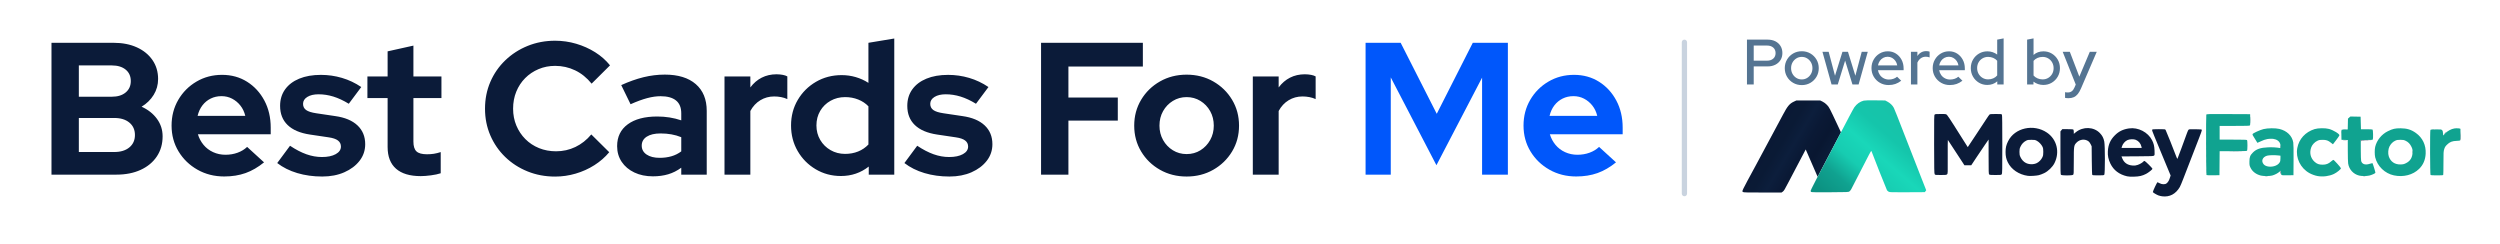
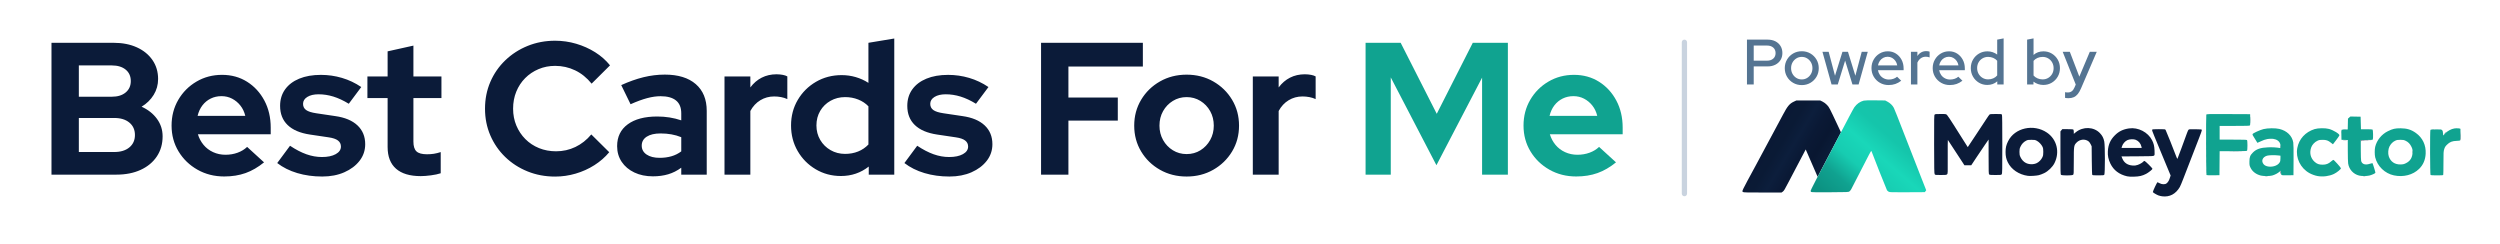
<svg xmlns="http://www.w3.org/2000/svg" viewBox="-30.0 -32.4 1896.2 184.4" width="3792" height="369" role="img" aria-label="Best Cards For Me, Powered by MoneyFactor">
  <defs>
    <linearGradient id="gnilight" gradientUnits="userSpaceOnUse" x1="181.7" y1="321.1" x2="319.5" y2="403.9">
      <stop offset="0.00" stop-color="#0A1935" />
      <stop offset="0.20" stop-color="#0A1A35" />
      <stop offset="0.40" stop-color="#0C1E3C" />
      <stop offset="0.60" stop-color="#0A1935" />
      <stop offset="0.80" stop-color="#091731" />
      <stop offset="1.00" stop-color="#0B1C38" />
    </linearGradient>
    <linearGradient id="gtilight" gradientUnits="userSpaceOnUse" x1="339.1" y1="501.7" x2="532.6" y2="279.6">
      <stop offset="0.00" stop-color="#0C9282" />
      <stop offset="0.20" stop-color="#10A290" />
      <stop offset="0.40" stop-color="#17CCB1" />
      <stop offset="0.60" stop-color="#19D7B9" />
      <stop offset="0.80" stop-color="#15C5AB" />
      <stop offset="1.00" stop-color="#17C3A9" />
    </linearGradient>
  </defs>
  <path fill="#0B1B39" d="M9.05 100.0V0.0H56.087Q66.211 0.0 73.796 3.451Q81.38 6.901 85.648 13.098Q89.916 19.294 89.916 27.459Q89.916 34.044 86.563 39.502Q83.209 44.96 77.401 48.473Q84.759 51.803 89.049 57.678Q93.34 63.553 93.34 70.934Q93.34 79.608 88.972 86.17Q84.604 92.732 76.704 96.366Q68.805 100.0 58.314 100.0ZM29.799 40.903H54.797Q61.433 40.903 65.32 37.666Q69.207 34.429 69.207 29.034Q69.207 23.537 65.32 20.351Q61.433 17.165 54.797 17.165H29.799ZM29.799 82.835H56.739Q63.901 82.835 68.124 79.334Q72.346 75.833 72.346 69.93Q72.346 64.026 68.124 60.525Q63.901 57.024 56.739 57.024H29.799ZM140.07 101.388Q128.861 101.388 119.786 96.255Q110.71 91.121 105.423 82.384Q100.135 73.648 100.135 62.809Q100.135 52.01 105.208 43.294Q110.282 34.577 119 29.444Q127.718 24.31 138.396 24.31Q149.097 24.31 157.406 29.546Q165.716 34.783 170.524 43.807Q175.332 52.831 175.332 64.348V69.378H120.107Q121.477 73.915 124.402 77.435Q127.326 80.954 131.644 82.937Q135.962 84.919 141.012 84.919Q145.968 84.919 150.227 83.359Q154.487 81.799 157.443 78.964L170.274 90.684Q163.453 96.241 156.234 98.815Q149.016 101.388 140.07 101.388ZM119.879 55.408H156.038Q154.976 50.93 152.337 47.603Q149.698 44.276 146.032 42.373Q142.366 40.471 138.008 40.471Q133.507 40.471 129.801 42.302Q126.095 44.133 123.538 47.46Q120.982 50.787 119.879 55.408ZM214.409 101.429Q204.217 101.429 195.457 98.808Q186.696 96.187 180.264 91.209L189.976 78.092Q196.515 82.459 202.413 84.548Q208.31 86.638 214.185 86.638Q220.704 86.638 224.645 84.452Q228.585 82.266 228.585 78.706Q228.585 75.839 226.346 74.12Q224.107 72.4 219.302 71.708L205.026 69.584Q193.901 67.909 188.174 62.385Q182.447 56.861 182.447 47.857Q182.447 40.626 186.234 35.347Q190.022 30.068 196.966 27.2Q203.909 24.332 213.409 24.332Q221.574 24.332 229.354 26.618Q237.135 28.903 244.014 33.555L234.543 46.239Q228.441 42.507 222.849 40.784Q217.258 39.06 211.606 39.06Q206.332 39.06 203.095 41.063Q199.857 43.066 199.857 46.3Q199.857 49.31 202.179 50.989Q204.501 52.668 209.962 53.463L224.238 55.587Q235.26 57.119 241.13 62.643Q247 68.167 247 76.903Q247 83.97 242.733 89.483Q238.465 94.996 231.144 98.212Q223.823 101.429 214.409 101.429ZM289.135 101.121Q276.771 101.121 270.385 95.512Q264.0 89.903 264.0 79.012V41.944H248.674V25.555H264.0V6.489L283.562 2.133V25.555H304.825V41.944H283.562V74.964Q283.562 80.165 285.876 82.357Q288.191 84.549 293.843 84.549Q296.741 84.549 299.098 84.172Q301.455 83.795 304.272 82.897V98.956Q301.25 99.956 296.815 100.538Q292.38 101.121 289.135 101.121ZM391.062 101.469Q379.795 101.469 370.11 97.54Q360.425 93.612 353.179 86.592Q345.934 79.571 341.902 70.214Q337.871 60.857 337.871 50.0Q337.871 39.04 341.902 29.683Q345.934 20.326 353.23 13.306Q360.527 6.286 370.212 2.357Q379.897 -1.571 391.062 -1.571Q399.227 -1.571 407.006 0.716Q414.785 3.004 421.409 7.16Q428.034 11.316 432.686 17.115L418.73 30.986Q413.284 24.272 406.2 20.885Q399.117 17.499 391.062 17.499Q384.298 17.499 378.46 19.975Q372.622 22.451 368.302 26.811Q363.982 31.171 361.578 37.081Q359.173 42.99 359.173 50.0Q359.173 56.867 361.629 62.745Q364.085 68.624 368.476 73.035Q372.867 77.447 378.828 79.871Q384.789 82.296 391.759 82.296Q399.608 82.296 406.446 79.012Q413.284 75.728 418.485 69.505L432.093 82.988Q427.4 88.644 420.827 92.82Q414.254 96.996 406.598 99.232Q398.942 101.469 391.062 101.469ZM465.223 101.286Q457.264 101.286 451.13 98.366Q444.996 95.447 441.536 90.282Q438.076 85.117 438.076 78.38Q438.076 67.724 446.15 61.816Q454.223 55.907 468.495 55.907Q478.117 55.907 486.724 58.815V53.491Q486.724 46.972 482.739 43.744Q478.755 40.515 471.008 40.515Q466.338 40.515 460.878 41.964Q455.419 43.413 448.272 46.596L441.193 32.091Q450.036 28.068 458.096 26.098Q466.155 24.127 474.266 24.127Q489.376 24.127 497.708 31.325Q506.04 38.523 506.04 51.652V100.0H486.724V94.744Q482.072 98.169 476.8 99.727Q471.527 101.286 465.223 101.286ZM456.737 77.992Q456.737 82.247 460.423 84.75Q464.109 87.253 470.364 87.253Q475.151 87.253 479.257 86.074Q483.362 84.895 486.724 82.354V71.594Q483.117 70.133 479.245 69.443Q475.374 68.753 471.038 68.753Q464.314 68.753 460.525 71.204Q456.737 73.656 456.737 77.992ZM519.523 100.0V25.555H539.125V33.851Q542.718 28.998 547.739 26.44Q552.759 23.881 559.022 23.881Q564.481 23.984 567.173 25.497V42.702Q565.008 41.68 562.433 41.189Q559.857 40.698 557.179 40.698Q551.429 40.698 546.705 43.56Q541.982 46.423 539.125 51.718V100.0ZM607.839 101.04Q597.326 101.04 588.69 95.921Q580.054 90.802 575.023 82.123Q569.992 73.443 569.992 62.706Q569.992 51.97 575.085 43.325Q580.179 34.68 588.901 29.598Q597.623 24.515 608.392 24.515Q613.926 24.515 619.081 26.022Q624.237 27.529 628.684 30.4V0.0L648.286 -3.25V100.0H628.93V93.865Q619.809 101.04 607.839 101.04ZM610.994 84.263Q616.374 84.263 620.877 82.442Q625.38 80.62 628.684 77.137V48.173Q625.483 44.833 620.899 43.011Q616.314 41.189 610.994 41.189Q604.914 41.189 599.944 43.986Q594.975 46.782 592.11 51.648Q589.246 56.514 589.246 62.666Q589.246 68.787 592.13 73.683Q595.014 78.579 599.971 81.421Q604.929 84.263 610.994 84.263ZM690.123 101.429Q679.932 101.429 671.171 98.808Q662.41 96.187 655.978 91.209L665.69 78.092Q672.229 82.459 678.127 84.548Q684.024 86.638 689.899 86.638Q696.419 86.638 700.359 84.452Q704.3 82.266 704.3 78.706Q704.3 75.839 702.06 74.12Q699.821 72.4 695.016 71.708L680.74 69.584Q669.616 67.909 663.888 62.385Q658.161 56.861 658.161 47.857Q658.161 40.626 661.949 35.347Q665.736 30.068 672.68 27.2Q679.624 24.332 689.123 24.332Q697.288 24.332 705.068 26.618Q712.849 28.903 719.728 33.555L710.258 46.239Q704.155 42.507 698.563 40.784Q692.972 39.06 687.32 39.06Q682.046 39.06 678.809 41.063Q675.572 43.066 675.572 46.3Q675.572 49.31 677.893 50.989Q680.215 52.668 685.676 53.463L699.952 55.587Q710.974 57.119 716.844 62.643Q722.714 68.167 722.714 76.903Q722.714 83.97 718.447 89.483Q714.179 94.996 706.858 98.212Q699.537 101.429 690.123 101.429ZM759.622 100.0V0.0H836.837V18.026H780.37V41.529H817.827V59.002H780.37V100.0ZM870.03 101.429Q858.861 101.429 849.823 96.309Q840.784 91.189 835.531 82.433Q830.278 73.677 830.278 62.844Q830.278 52.01 835.531 43.225Q840.784 34.441 849.823 29.304Q858.861 24.167 870.03 24.167Q881.211 24.167 890.217 29.298Q899.224 34.428 904.503 43.202Q909.783 51.976 909.783 62.832Q909.783 73.688 904.503 82.44Q899.224 91.193 890.217 96.311Q881.211 101.429 870.03 101.429ZM870.03 84.406Q875.879 84.406 880.517 81.517Q885.155 78.628 887.894 73.738Q890.632 68.849 890.632 62.848Q890.632 56.736 887.901 51.856Q885.171 46.976 880.485 44.083Q875.8 41.189 870.042 41.189Q864.284 41.189 859.587 44.083Q854.889 46.976 852.159 51.838Q849.429 56.701 849.429 62.849Q849.429 68.846 852.159 73.733Q854.889 78.62 859.579 81.513Q864.268 84.406 870.03 84.406ZM920.237 100.0V25.555H939.839V33.851Q943.433 28.998 948.453 26.44Q953.473 23.881 959.737 23.881Q965.195 23.984 967.887 25.497V42.702Q965.722 41.68 963.147 41.189Q960.572 40.698 957.893 40.698Q952.143 40.698 947.42 43.56Q942.696 46.423 939.839 51.718V100.0Z" />
-   <path fill="#0057FB" d="M1005.765 100.0V0.0H1032.378L1059.749 53.863L1087.078 0.0H1113.692V100.0H1094.131V26.425L1059.503 92.857L1024.875 26.26V100.0ZM1165.499 101.388Q1154.29 101.388 1145.214 96.255Q1136.139 91.121 1130.851 82.384Q1125.563 73.648 1125.563 62.809Q1125.563 52.01 1130.637 43.294Q1135.71 34.577 1144.429 29.444Q1153.147 24.31 1163.825 24.31Q1174.525 24.31 1182.835 29.546Q1191.145 34.783 1195.953 43.807Q1200.761 52.831 1200.761 64.348V69.378H1145.535Q1146.906 73.915 1149.83 77.435Q1152.755 80.954 1157.073 82.937Q1161.39 84.919 1166.441 84.919Q1171.396 84.919 1175.656 83.359Q1179.915 81.799 1182.871 78.964L1195.702 90.684Q1188.881 96.241 1181.663 98.815Q1174.445 101.388 1165.499 101.388ZM1145.308 55.408H1181.467Q1180.404 50.93 1177.766 47.603Q1175.127 44.276 1171.461 42.373Q1167.795 40.471 1163.437 40.471Q1158.936 40.471 1155.229 42.302Q1151.523 44.133 1148.967 47.46Q1146.411 50.787 1145.308 55.408Z" />
+   <path fill="#10A390" d="M1005.765 100.0V0.0H1032.378L1059.749 53.863L1087.078 0.0H1113.692V100.0H1094.131V26.425L1059.503 92.857L1024.875 26.26V100.0ZM1165.499 101.388Q1154.29 101.388 1145.214 96.255Q1136.139 91.121 1130.851 82.384Q1125.563 73.648 1125.563 62.809Q1125.563 52.01 1130.637 43.294Q1135.71 34.577 1144.429 29.444Q1153.147 24.31 1163.825 24.31Q1174.525 24.31 1182.835 29.546Q1191.145 34.783 1195.953 43.807Q1200.761 52.831 1200.761 64.348V69.378H1145.535Q1146.906 73.915 1149.83 77.435Q1152.755 80.954 1157.073 82.937Q1161.39 84.919 1166.441 84.919Q1171.396 84.919 1175.656 83.359Q1179.915 81.799 1182.871 78.964L1195.702 90.684Q1188.881 96.241 1181.663 98.815Q1174.445 101.388 1165.499 101.388ZM1145.308 55.408H1181.467Q1180.404 50.93 1177.766 47.603Q1175.127 44.276 1171.461 42.373Q1167.795 40.471 1163.437 40.471Q1158.936 40.471 1155.229 42.302Q1151.523 44.133 1148.967 47.46Q1146.411 50.787 1145.308 55.408Z" />
  <rect x="1245.6" y="-2.4" width="4" height="118.8" rx="2" fill="#C9D3DF" />
  <path fill="#547492" d="M1295.034 31.595V-2.405H1310.75Q1314.101 -2.405 1316.598 -1.125Q1319.094 0.155 1320.498 2.446Q1321.902 4.736 1321.902 7.772Q1321.902 10.764 1320.498 13.047Q1319.094 15.33 1316.573 16.62Q1314.052 17.91 1310.75 17.91H1300.162V31.595ZM1300.162 13.559H1310.253Q1313.22 13.559 1314.982 11.998Q1316.744 10.437 1316.744 7.821Q1316.744 5.189 1314.982 3.638Q1313.22 2.087 1310.253 2.087H1300.162ZM1336.603 32.081Q1333.008 32.081 1330.07 30.378Q1327.131 28.675 1325.423 25.763Q1323.715 22.85 1323.715 19.247Q1323.715 15.644 1325.423 12.727Q1327.131 9.811 1330.07 8.105Q1333.008 6.4 1336.603 6.4Q1340.227 6.4 1343.147 8.104Q1346.067 9.809 1347.779 12.724Q1349.49 15.639 1349.49 19.245Q1349.49 22.852 1347.779 25.764Q1346.067 28.676 1343.147 30.378Q1340.227 32.081 1336.603 32.081ZM1336.603 27.793Q1338.875 27.793 1340.707 26.648Q1342.539 25.503 1343.621 23.565Q1344.702 21.626 1344.702 19.248Q1344.702 16.825 1343.622 14.902Q1342.541 12.979 1340.703 11.833Q1338.864 10.687 1336.604 10.687Q1334.345 10.687 1332.505 11.833Q1330.664 12.979 1329.584 14.899Q1328.504 16.82 1328.504 19.248Q1328.504 21.626 1329.584 23.564Q1330.664 25.502 1332.503 26.648Q1334.343 27.793 1336.603 27.793ZM1359.188 31.595 1352.295 6.852H1357.01L1361.817 24.979L1367.45 6.852H1371.65L1377.249 24.994L1382.076 6.852H1386.66L1379.719 31.595H1375.042L1369.487 13.507L1363.913 31.595ZM1402.451 32.047Q1398.822 32.047 1395.879 30.342Q1392.935 28.637 1391.208 25.728Q1389.481 22.818 1389.481 19.214Q1389.481 15.644 1391.135 12.751Q1392.789 9.858 1395.611 8.153Q1398.434 6.448 1401.902 6.448Q1405.317 6.448 1408.011 8.168Q1410.704 9.888 1412.278 12.824Q1413.852 15.76 1413.852 19.433V20.799H1394.386Q1394.751 22.828 1395.887 24.43Q1397.023 26.032 1398.795 26.949Q1400.568 27.867 1402.67 27.867Q1404.476 27.867 1406.127 27.306Q1407.778 26.745 1408.905 25.72L1412.031 28.772Q1409.874 30.439 1407.562 31.243Q1405.249 32.047 1402.451 32.047ZM1394.41 17.144H1409.015Q1408.695 15.236 1407.656 13.76Q1406.616 12.284 1405.106 11.435Q1403.596 10.585 1401.79 10.585Q1399.936 10.585 1398.392 11.41Q1396.848 12.236 1395.806 13.711Q1394.765 15.187 1394.41 17.144ZM1419.416 31.595V6.852H1424.296V10.037Q1425.457 8.245 1427.174 7.274Q1428.891 6.303 1431.082 6.303Q1432.593 6.317 1433.569 6.73V11.1Q1432.894 10.814 1432.16 10.687Q1431.426 10.561 1430.678 10.561Q1428.561 10.561 1426.914 11.717Q1425.268 12.872 1424.296 15.038V31.595ZM1448.885 32.047Q1445.257 32.047 1442.313 30.342Q1439.369 28.637 1437.642 25.728Q1435.915 22.818 1435.915 19.214Q1435.915 15.644 1437.569 12.751Q1439.223 9.858 1442.046 8.153Q1444.868 6.448 1448.336 6.448Q1451.752 6.448 1454.445 8.168Q1457.139 9.888 1458.713 12.824Q1460.286 15.76 1460.286 19.433V20.799H1440.821Q1441.185 22.828 1442.321 24.43Q1443.458 26.032 1445.23 26.949Q1447.002 27.867 1449.104 27.867Q1450.911 27.867 1452.562 27.306Q1454.213 26.745 1455.339 25.72L1458.465 28.772Q1456.308 30.439 1453.996 31.243Q1451.684 32.047 1448.885 32.047ZM1440.845 17.144H1455.45Q1455.129 15.236 1454.09 13.76Q1453.051 12.284 1451.541 11.435Q1450.031 10.585 1448.225 10.585Q1446.37 10.585 1444.826 11.41Q1443.282 12.236 1442.241 13.711Q1441.199 15.187 1440.845 17.144ZM1477.318 31.969Q1473.845 31.969 1470.992 30.266Q1468.14 28.564 1466.477 25.676Q1464.815 22.789 1464.815 19.199Q1464.815 15.61 1466.486 12.741Q1468.157 9.873 1471.023 8.175Q1473.888 6.478 1477.426 6.478Q1479.455 6.478 1481.347 7.102Q1483.239 7.725 1484.831 8.925V-2.405L1489.712 -3.347V31.595H1484.895V29.226Q1481.733 31.969 1477.318 31.969ZM1477.965 27.745Q1480.058 27.745 1481.843 26.963Q1483.627 26.182 1484.831 24.754V13.629Q1483.642 12.251 1481.846 11.469Q1480.05 10.687 1477.965 10.687Q1475.632 10.687 1473.725 11.791Q1471.817 12.895 1470.718 14.816Q1469.618 16.737 1469.618 19.165Q1469.618 21.589 1470.721 23.528Q1471.823 25.468 1473.728 26.606Q1475.634 27.745 1477.965 27.745ZM1507.524 31.595V-2.405L1512.405 -3.347V9.192Q1515.484 6.478 1519.918 6.478Q1523.44 6.478 1526.267 8.183Q1529.094 9.888 1530.757 12.756Q1532.421 15.624 1532.421 19.214Q1532.421 22.803 1530.75 25.689Q1529.079 28.574 1526.23 30.272Q1523.381 31.969 1519.811 31.969Q1517.776 31.969 1515.855 31.321Q1513.935 30.673 1512.342 29.459V31.595ZM1519.271 27.76Q1521.655 27.76 1523.534 26.638Q1525.414 25.516 1526.516 23.593Q1527.618 21.671 1527.618 19.248Q1527.618 16.825 1526.516 14.885Q1525.414 12.945 1523.527 11.824Q1521.641 10.702 1519.271 10.702Q1517.178 10.702 1515.394 11.484Q1513.609 12.265 1512.405 13.693V24.817Q1513.595 26.182 1515.411 26.971Q1517.227 27.76 1519.271 27.76ZM1538.884 42.019Q1538.131 42.019 1537.443 41.946Q1536.756 41.873 1536.309 41.761V37.469Q1537.178 37.663 1538.466 37.663Q1541.847 37.663 1543.396 34.021L1544.414 31.664L1534.521 6.852H1539.921L1547.132 25.674L1555.062 6.852H1560.336L1548.384 34.638Q1547.247 37.277 1545.92 38.902Q1544.594 40.527 1542.886 41.273Q1541.178 42.019 1538.884 42.019Z" />
  <g transform="translate(1265.56 -19.65) scale(0.27381)">
    <path fill-rule="evenodd" fill="url(#gnilight)" d="M96.91 485.23C93.16 482.60 90.98 487.18 131.99 411.50C156.54 366.18 196.40 291.88 207.57 270.59C219.68 247.52 225.66 240.33 237.22 234.91L244.50 231.50L277.50 231.50L310.50 231.50L317.06 234.71C321.33 236.80 325.62 240.02 329.34 243.92C335.39 250.26 336.01 251.44 358.61 299.65L368.06 319.80L355.20 344.15C348.12 357.54 336.10 380.43 328.49 395.00C320.87 409.57 312.10 426.33 309.00 432.23L303.35 442.96L295.22 424.23C290.75 413.93 283.33 396.89 278.74 386.36L270.39 367.21L265.36 376.86C262.60 382.16 254.03 398.43 246.32 413.00C238.61 427.57 228.58 446.70 224.03 455.50C211.92 478.89 210.22 481.71 206.69 484.22L203.50 486.50L151.16 486.53C108.98 486.56 98.46 486.31 96.91 485.23Z" />
    <path fill-rule="evenodd" fill="url(#gtilight)" d="M285.23 484.83C284.55 484.15 284.00 482.78 284.00 481.77C284.00 479.86 298.95 451.00 359.74 335.50C370.74 314.60 384.80 287.82 390.99 276.00C397.18 264.18 403.50 252.70 405.03 250.50C411.52 241.19 420.82 234.58 431.07 232.00C434.13 231.23 444.70 230.96 463.07 231.18L490.50 231.50L496.85 234.82C504.26 238.68 511.15 245.38 514.49 251.98C515.79 254.54 519.78 264.26 523.37 273.57C526.95 282.88 533.79 300.40 538.56 312.50C543.33 324.60 554.31 352.73 562.96 375.00C571.61 397.27 584.42 430.07 591.44 447.88L604.19 480.26L602.24 482.88L600.28 485.50L551.89 485.76C507.05 486.00 503.26 485.89 500.17 484.23C498.34 483.25 496.21 481.33 495.43 479.97C493.73 476.98 453.00 374.33 453.00 373.03C453.00 372.53 452.59 371.86 452.09 371.55C451.59 371.24 448.61 376.06 445.46 382.25C434.80 403.26 398.64 473.48 396.41 477.50C395.20 479.70 393.00 482.40 391.53 483.50C388.95 485.43 387.07 485.51 337.65 485.78C298.26 485.99 286.17 485.77 285.23 484.83Z" />
    <path fill-rule="evenodd" fill="#0B1B39" d="M1257.74 497.00C1254.57 496.59 1249.84 495.46 1247.24 494.47C1241.93 492.47 1232.00 486.45 1232.00 485.23C1232.00 482.41 1243.56 458.00 1244.89 458.00C1245.36 458.00 1247.94 459.22 1250.61 460.72C1256.93 464.25 1265.42 464.56 1269.67 461.41C1273.77 458.37 1276.67 453.67 1279.12 446.07L1281.27 439.38L1269.00 409.94C1262.25 393.75 1254.72 375.55 1252.25 369.50C1244.77 351.16 1243.52 348.14 1236.14 330.59C1230.72 317.71 1229.29 313.35 1230.14 312.34C1230.98 311.32 1235.34 311.00 1248.60 311.00C1265.50 311.00 1265.99 311.06 1267.40 313.25C1268.78 315.41 1290.69 370.16 1296.60 386.23C1298.16 390.48 1299.75 393.63 1300.12 393.23C1300.50 392.83 1305.61 379.23 1311.49 363.00C1327.92 317.66 1329.08 314.63 1330.77 312.73C1332.19 311.14 1334.16 310.98 1349.91 311.23C1365.82 311.47 1367.51 311.67 1367.82 313.28C1368.00 314.25 1364.98 323.03 1361.11 332.78C1353.91 350.88 1328.16 417.34 1316.01 449.19C1312.30 458.92 1308.09 468.87 1306.67 471.30C1295.25 490.79 1278.39 499.64 1257.74 497.00ZM1160.50 441.57C1138.67 436.45 1123.30 424.75 1114.43 406.51C1108.80 394.93 1106.61 384.24 1107.38 372.00C1108.52 353.74 1114.19 340.77 1126.46 328.38C1137.61 317.12 1149.29 311.38 1166.00 308.94C1191.23 305.25 1218.55 319.31 1229.92 341.84C1234.52 350.96 1236.10 357.65 1236.70 370.50C1237.21 381.52 1237.09 382.64 1235.31 384.24C1233.53 385.83 1229.53 386.00 1189.23 386.24L1145.10 386.50L1147.50 392.41C1152.24 404.06 1162.08 410.79 1175.70 411.70C1182.04 412.12 1184.70 411.81 1189.92 410.04C1196.23 407.90 1203.35 403.70 1205.93 400.58C1206.65 399.71 1208.00 399.00 1208.93 399.00C1210.77 399.00 1231.00 419.01 1231.00 420.82C1231.00 422.59 1219.35 431.79 1213.16 434.92C1202.30 440.40 1194.66 442.16 1180.00 442.58C1170.66 442.85 1164.65 442.54 1160.50 441.57ZM1542.73 441.28C1544.50 441.06 1547.65 441.05 1549.73 441.27C1551.80 441.49 1550.35 441.67 1546.50 441.67C1542.65 441.68 1540.95 441.50 1542.73 441.28ZM1815.26 441.28C1816.78 441.05 1819.03 441.06 1820.26 441.30C1821.49 441.53 1820.25 441.72 1817.50 441.71C1814.75 441.71 1813.74 441.51 1815.26 441.28ZM886.00 440.35C861.02 437.01 839.68 422.58 830.04 402.50C825.72 393.51 824.00 385.46 824.00 374.32C824.00 362.45 825.68 355.22 830.95 344.50C849.23 307.26 901.75 295.55 938.60 320.50C966.13 339.14 974.83 374.46 959.45 405.14C954.08 415.84 942.16 427.42 930.89 432.86C926.28 435.09 919.58 437.62 916.00 438.48C909.27 440.10 892.12 441.17 886.00 440.35ZM977.57 437.43C976.18 436.04 976.00 429.13 976.00 376.51L976.00 317.15L978.59 314.08L981.18 311.00L995.89 311.00C1006.00 311.00 1010.98 311.38 1011.80 312.20C1012.46 312.86 1013.00 315.79 1013.00 318.71L1013.00 324.02L1018.33 319.68C1038.62 303.16 1068.42 304.17 1085.39 321.97C1092.06 328.96 1095.38 335.39 1097.42 345.27C1099.77 356.63 1099.77 435.08 1097.43 437.43C1096.14 438.72 1093.13 439.00 1080.55 439.00C1069.52 439.00 1064.96 438.65 1064.22 437.75C1063.57 436.96 1063.06 422.18 1062.83 397.50L1062.47 358.50L1059.86 352.89C1058.38 349.73 1055.77 346.17 1053.87 344.74C1044.18 337.42 1029.70 338.87 1020.81 348.03C1013.23 355.85 1013.00 357.37 1013.00 399.53C1013.00 433.29 1012.88 435.80 1011.17 437.35C1008.53 439.74 979.95 439.81 977.57 437.43ZM627.62 435.75C626.41 433.85 626.17 420.93 626.08 352.84C625.98 280.39 626.13 272.01 627.55 270.59C628.86 269.28 631.76 269.00 644.06 269.00C658.96 269.00 658.97 269.00 661.86 271.75C663.45 273.26 671.84 285.75 680.49 299.50C689.15 313.25 701.42 332.66 707.77 342.64L719.30 360.77L741.30 327.64C753.40 309.41 766.65 289.32 770.74 283.00C774.82 276.68 778.89 270.94 779.78 270.25C780.91 269.37 786.06 269.00 797.16 269.00C811.73 269.00 813.01 269.15 813.96 270.93C814.65 272.22 815.00 299.74 815.00 353.21C815.00 424.31 814.82 433.81 813.44 435.78C811.95 437.92 811.28 438.00 796.01 438.00C782.92 438.00 779.87 437.73 778.57 436.43C777.19 435.04 777.00 429.20 777.00 387.27L777.00 339.68L767.38 353.59C762.09 361.24 751.28 377.29 743.36 389.25L728.96 411.00L719.47 411.00L709.99 411.00L705.66 404.25C696.98 390.72 664.76 341.48 664.14 340.80C663.79 340.41 663.63 361.21 663.78 387.02C664.05 433.02 664.02 433.98 662.03 435.97C660.17 437.83 658.74 438.00 644.52 438.00C629.56 438.00 629.00 437.92 627.62 435.75ZM1379.37 427.00C1379.37 421.23 1379.54 418.86 1379.74 421.75C1379.94 424.64 1379.94 429.36 1379.74 432.25C1379.54 435.14 1379.37 432.77 1379.37 427.00ZM1585.85 431.00C1585.66 428.25 1585.84 426.00 1586.25 426.00C1586.66 426.00 1587.00 428.25 1587.00 431.00C1587.00 437.45 1586.29 437.45 1585.85 431.00ZM910.45 405.02C916.70 402.00 922.75 395.77 925.85 389.16C928.13 384.28 928.50 382.19 928.50 374.00C928.50 366.38 928.07 363.58 926.34 359.82C923.43 353.52 916.67 346.40 910.54 343.16C906.06 340.79 904.40 340.50 895.50 340.50C886.59 340.50 884.96 340.79 880.50 343.16C873.82 346.72 868.70 352.22 865.30 359.50C862.92 364.59 862.50 366.78 862.50 374.00C862.50 381.22 862.92 383.41 865.30 388.50C868.69 395.75 873.87 401.34 880.23 404.59C889.15 409.16 901.55 409.33 910.45 405.02ZM1379.34 399.50C1379.35 395.10 1379.52 393.42 1379.73 395.78C1379.94 398.13 1379.94 401.73 1379.73 403.78C1379.51 405.82 1379.34 403.90 1379.34 399.50ZM1379.32 385.00C1379.32 381.43 1379.50 379.96 1379.72 381.75C1379.95 383.54 1379.95 386.46 1379.72 388.25C1379.50 390.04 1379.32 388.57 1379.32 385.00ZM1951.29 374.50C1951.29 371.75 1951.49 370.74 1951.72 372.26C1951.95 373.78 1951.94 376.03 1951.70 377.26C1951.47 378.49 1951.28 377.25 1951.29 374.50ZM1447.25 372.25C1455.36 372.08 1468.64 372.08 1476.75 372.25C1484.86 372.42 1478.22 372.56 1462.00 372.56C1445.78 372.56 1439.14 372.42 1447.25 372.25ZM1379.25 365.50C1379.26 363.30 1379.47 362.52 1379.71 363.76C1379.95 365.01 1379.94 366.81 1379.69 367.76C1379.44 368.72 1379.24 367.70 1379.25 365.50ZM1584.98 358.70L1585.46 353.50L1585.80 357.89C1585.98 360.30 1585.76 362.64 1585.31 363.09C1584.87 363.54 1584.72 361.56 1584.98 358.70ZM1200.46 359.75C1198.54 350.87 1192.85 343.93 1184.73 340.53C1178.95 338.12 1167.56 338.53 1161.46 341.37C1155.09 344.33 1148.93 351.28 1146.82 357.88L1145.18 363.00L1173.17 363.00L1201.16 363.00L1200.46 359.75ZM1379.31 350.50C1379.32 347.20 1379.50 345.97 1379.72 347.77C1379.95 349.57 1379.94 352.27 1379.71 353.77C1379.49 355.27 1379.30 353.80 1379.31 350.50ZM1808.15 344.25L1808.00 341.00L1823.75 341.22L1839.50 341.44L1824.31 341.75L1809.13 342.05L1808.71 344.78C1808.33 347.28 1808.29 347.24 1808.15 344.25ZM2084.00 329.70L2084.49 316.50L2084.78 328.92C2084.94 335.75 2084.71 341.69 2084.28 342.12C2083.85 342.55 2083.72 336.97 2084.00 329.70ZM1759.75 341.27C1762.09 341.06 1765.91 341.06 1768.25 341.27C1770.59 341.48 1768.67 341.65 1764.00 341.65C1759.33 341.65 1757.41 341.48 1759.75 341.27ZM1555.75 337.29C1556.99 337.06 1559.01 337.06 1560.25 337.29C1561.49 337.53 1560.47 337.73 1558.00 337.73C1555.53 337.73 1554.51 337.53 1555.75 337.29ZM1379.27 325.00C1379.27 322.52 1379.47 321.51 1379.71 322.75C1379.94 323.99 1379.94 326.01 1379.71 327.25C1379.47 328.49 1379.27 327.48 1379.27 325.00ZM1753.31 319.50C1753.32 316.20 1753.50 314.97 1753.72 316.77C1753.95 318.57 1753.94 321.27 1753.71 322.77C1753.49 324.27 1753.30 322.80 1753.31 319.50ZM2042.00 321.50C2043.87 319.57 2045.62 318.00 2045.89 318.00C2046.17 318.00 2044.87 319.57 2043.00 321.50C2041.13 323.43 2039.38 325.00 2039.11 325.00C2038.83 325.00 2040.13 323.43 2042.00 321.50ZM1758.73 311.28C1760.50 311.06 1763.65 311.05 1765.73 311.27C1767.80 311.49 1766.35 311.67 1762.50 311.67C1758.65 311.68 1756.95 311.50 1758.73 311.28ZM2004.77 311.28C2006.57 311.05 2009.27 311.06 2010.77 311.29C2012.27 311.51 2010.80 311.70 2007.50 311.69C2004.20 311.68 2002.97 311.50 2004.77 311.28ZM1502.39 285.50C1502.40 277.80 1502.55 274.78 1502.74 278.79C1502.93 282.81 1502.93 289.11 1502.74 292.79C1502.55 296.48 1502.39 293.20 1502.39 285.50Z" />
    <path fill-rule="evenodd" fill="#10A390" d="M1688.76 440.97C1681.73 439.78 1672.27 436.40 1665.62 432.70C1640.78 418.89 1627.10 390.61 1632.09 363.43C1636.71 338.29 1654.43 318.86 1680.04 310.85C1689.71 307.83 1709.82 307.59 1719.92 310.37C1732.38 313.81 1749.43 324.30 1748.80 328.14C1748.63 329.14 1744.53 335.12 1739.67 341.44L1730.84 352.92L1725.67 348.83C1717.41 342.28 1712.88 340.67 1702.50 340.58C1694.74 340.51 1692.71 340.87 1687.81 343.17C1680.42 346.63 1673.61 353.79 1670.90 360.92C1665.20 375.95 1668.58 391.06 1679.94 401.33C1686.59 407.33 1692.07 409.34 1702.00 409.40C1712.00 409.47 1718.45 406.99 1726.15 400.14C1728.71 397.86 1731.41 396.04 1732.15 396.10C1733.96 396.22 1753.00 417.44 1753.00 419.32C1753.00 422.07 1741.69 431.23 1733.50 435.11C1720.58 441.24 1703.57 443.46 1688.76 440.97ZM1531.35 439.58C1518.29 436.41 1507.93 428.66 1502.79 418.22C1499.69 411.93 1499.50 410.93 1499.53 401.02C1499.57 388.22 1501.38 383.49 1509.24 375.64C1518.78 366.10 1530.43 362.15 1551.50 361.31C1563.22 360.84 1574.21 361.50 1584.44 363.31C1586.02 363.59 1586.32 357.22 1584.96 352.34C1580.41 336.12 1555.30 332.50 1531.22 344.60C1526.11 347.17 1521.78 349.09 1521.60 348.88C1521.42 348.67 1518.81 344.45 1515.81 339.50C1512.81 334.55 1509.75 329.55 1509.02 328.38C1508.28 327.22 1507.96 325.55 1508.30 324.67C1509.27 322.14 1528.63 313.27 1538.50 310.83C1550.03 307.98 1571.71 307.75 1582.40 310.36C1603.64 315.54 1617.81 329.37 1620.97 348.00C1621.68 352.23 1621.97 369.19 1621.78 396.50L1621.50 438.50L1605.63 438.78C1594.78 438.96 1589.33 438.69 1588.38 437.90C1587.52 437.19 1587.00 434.74 1587.00 431.38C1587.00 428.42 1586.75 426.00 1586.45 426.00C1586.14 426.00 1584.45 427.35 1582.70 428.99C1578.34 433.07 1569.54 437.62 1562.46 439.47C1555.40 441.31 1538.72 441.37 1531.35 439.58ZM1803.50 439.59C1787.26 435.56 1775.35 422.37 1772.94 405.74C1772.45 402.31 1772.03 386.36 1772.02 370.29L1772.00 341.08L1763.25 340.79L1754.50 340.50L1754.22 327.08C1754.07 319.70 1754.29 313.31 1754.73 312.87C1755.16 312.44 1759.19 312.01 1763.69 311.91L1771.86 311.74L1772.18 296.79L1772.50 281.83L1775.80 278.89L1779.09 275.95L1793.30 276.22L1807.50 276.50L1808.00 293.94L1808.50 311.39L1823.99 311.27C1833.49 311.20 1839.96 311.55 1840.74 312.20C1842.06 313.30 1842.61 336.24 1841.39 339.42C1840.87 340.77 1838.42 341.00 1824.39 341.00L1808.00 341.00L1808.01 368.25C1808.01 383.24 1808.46 397.10 1809.00 399.06C1811.53 408.18 1820.34 411.08 1832.95 406.95C1836.82 405.68 1840.13 404.84 1840.32 405.07C1841.58 406.66 1849.04 431.13 1848.51 431.98C1847.34 433.87 1838.19 437.98 1831.77 439.49C1824.27 441.26 1810.43 441.31 1803.50 439.59ZM1899.86 439.04C1874.66 433.72 1853.96 413.78 1847.91 389.00C1846.19 381.97 1846.18 367.10 1847.88 360.00C1852.28 341.67 1865.64 325.20 1883.02 316.66C1896.55 310.01 1903.00 308.52 1918.00 308.58C1935.69 308.64 1947.60 312.27 1960.65 321.58C1979.28 334.86 1988.94 355.32 1987.72 378.90C1986.82 396.14 1980.89 409.91 1969.60 421.00C1952.49 437.81 1926.23 444.60 1899.86 439.04ZM1380.56 438.09C1379.46 436.31 1378.97 272.93 1380.06 270.89C1381.05 269.04 1382.92 268.99 1441.29 269.24L1501.50 269.50L1501.78 284.36C1501.97 294.47 1501.69 299.67 1500.90 300.61C1499.96 301.75 1492.42 302.00 1458.38 302.00L1417.00 302.00L1417.00 321.00L1417.00 340.00L1454.30 340.00C1481.98 340.00 1491.91 340.31 1492.80 341.20C1494.47 342.87 1494.47 369.13 1492.80 370.80C1491.91 371.69 1481.98 372.00 1454.31 372.00L1417.03 372.00L1416.76 405.25L1416.50 438.50L1398.82 438.77C1388.41 438.93 1380.90 438.65 1380.56 438.09ZM2001.20 437.80C1999.78 436.38 1999.46 315.40 2000.87 313.17C2001.50 312.18 2005.42 311.80 2016.32 311.67C2030.22 311.51 2031.04 311.61 2033.17 313.73C2034.89 315.45 2035.50 317.42 2035.81 322.29L2036.21 328.63L2041.79 322.78C2048.29 315.96 2058.49 310.45 2067.18 309.05C2073.79 307.98 2083.95 308.78 2084.11 310.39C2084.57 315.01 2083.68 341.67 2083.05 342.32C2082.62 342.77 2078.26 343.27 2073.38 343.42C2061.16 343.81 2054.30 346.54 2046.85 353.99C2042.17 358.67 2040.82 360.83 2039.09 366.43C2037.16 372.70 2037.00 375.57 2037.00 404.52C2037.00 421.75 2036.73 436.55 2036.39 437.42C2035.87 438.77 2033.39 439.00 2019.09 439.00C2007.44 439.00 2002.04 438.64 2001.20 437.80ZM1567.86 413.55C1574.76 411.71 1580.16 408.10 1583.09 403.36C1584.97 400.31 1585.43 398.15 1585.46 392.04L1585.50 384.50L1580.00 383.85C1569.46 382.60 1553.57 382.94 1548.23 384.52C1535.51 388.30 1531.26 399.53 1539.15 408.52C1544.39 414.49 1556.42 416.59 1567.86 413.55ZM1933.23 405.21C1945.32 399.25 1951.29 389.17 1951.40 374.50C1951.46 367.56 1951.05 365.63 1948.36 359.91C1944.56 351.85 1939.45 346.57 1932.09 343.12C1927.36 340.90 1925.12 340.50 1917.50 340.50C1909.68 340.50 1907.76 340.87 1902.84 343.28C1896.28 346.50 1891.19 351.74 1887.36 359.21C1883.79 366.20 1882.92 378.41 1885.46 386.16C1890.35 401.12 1902.26 409.26 1918.52 408.75C1925.28 408.54 1927.61 407.98 1933.23 405.21Z" />
  </g>
</svg>
